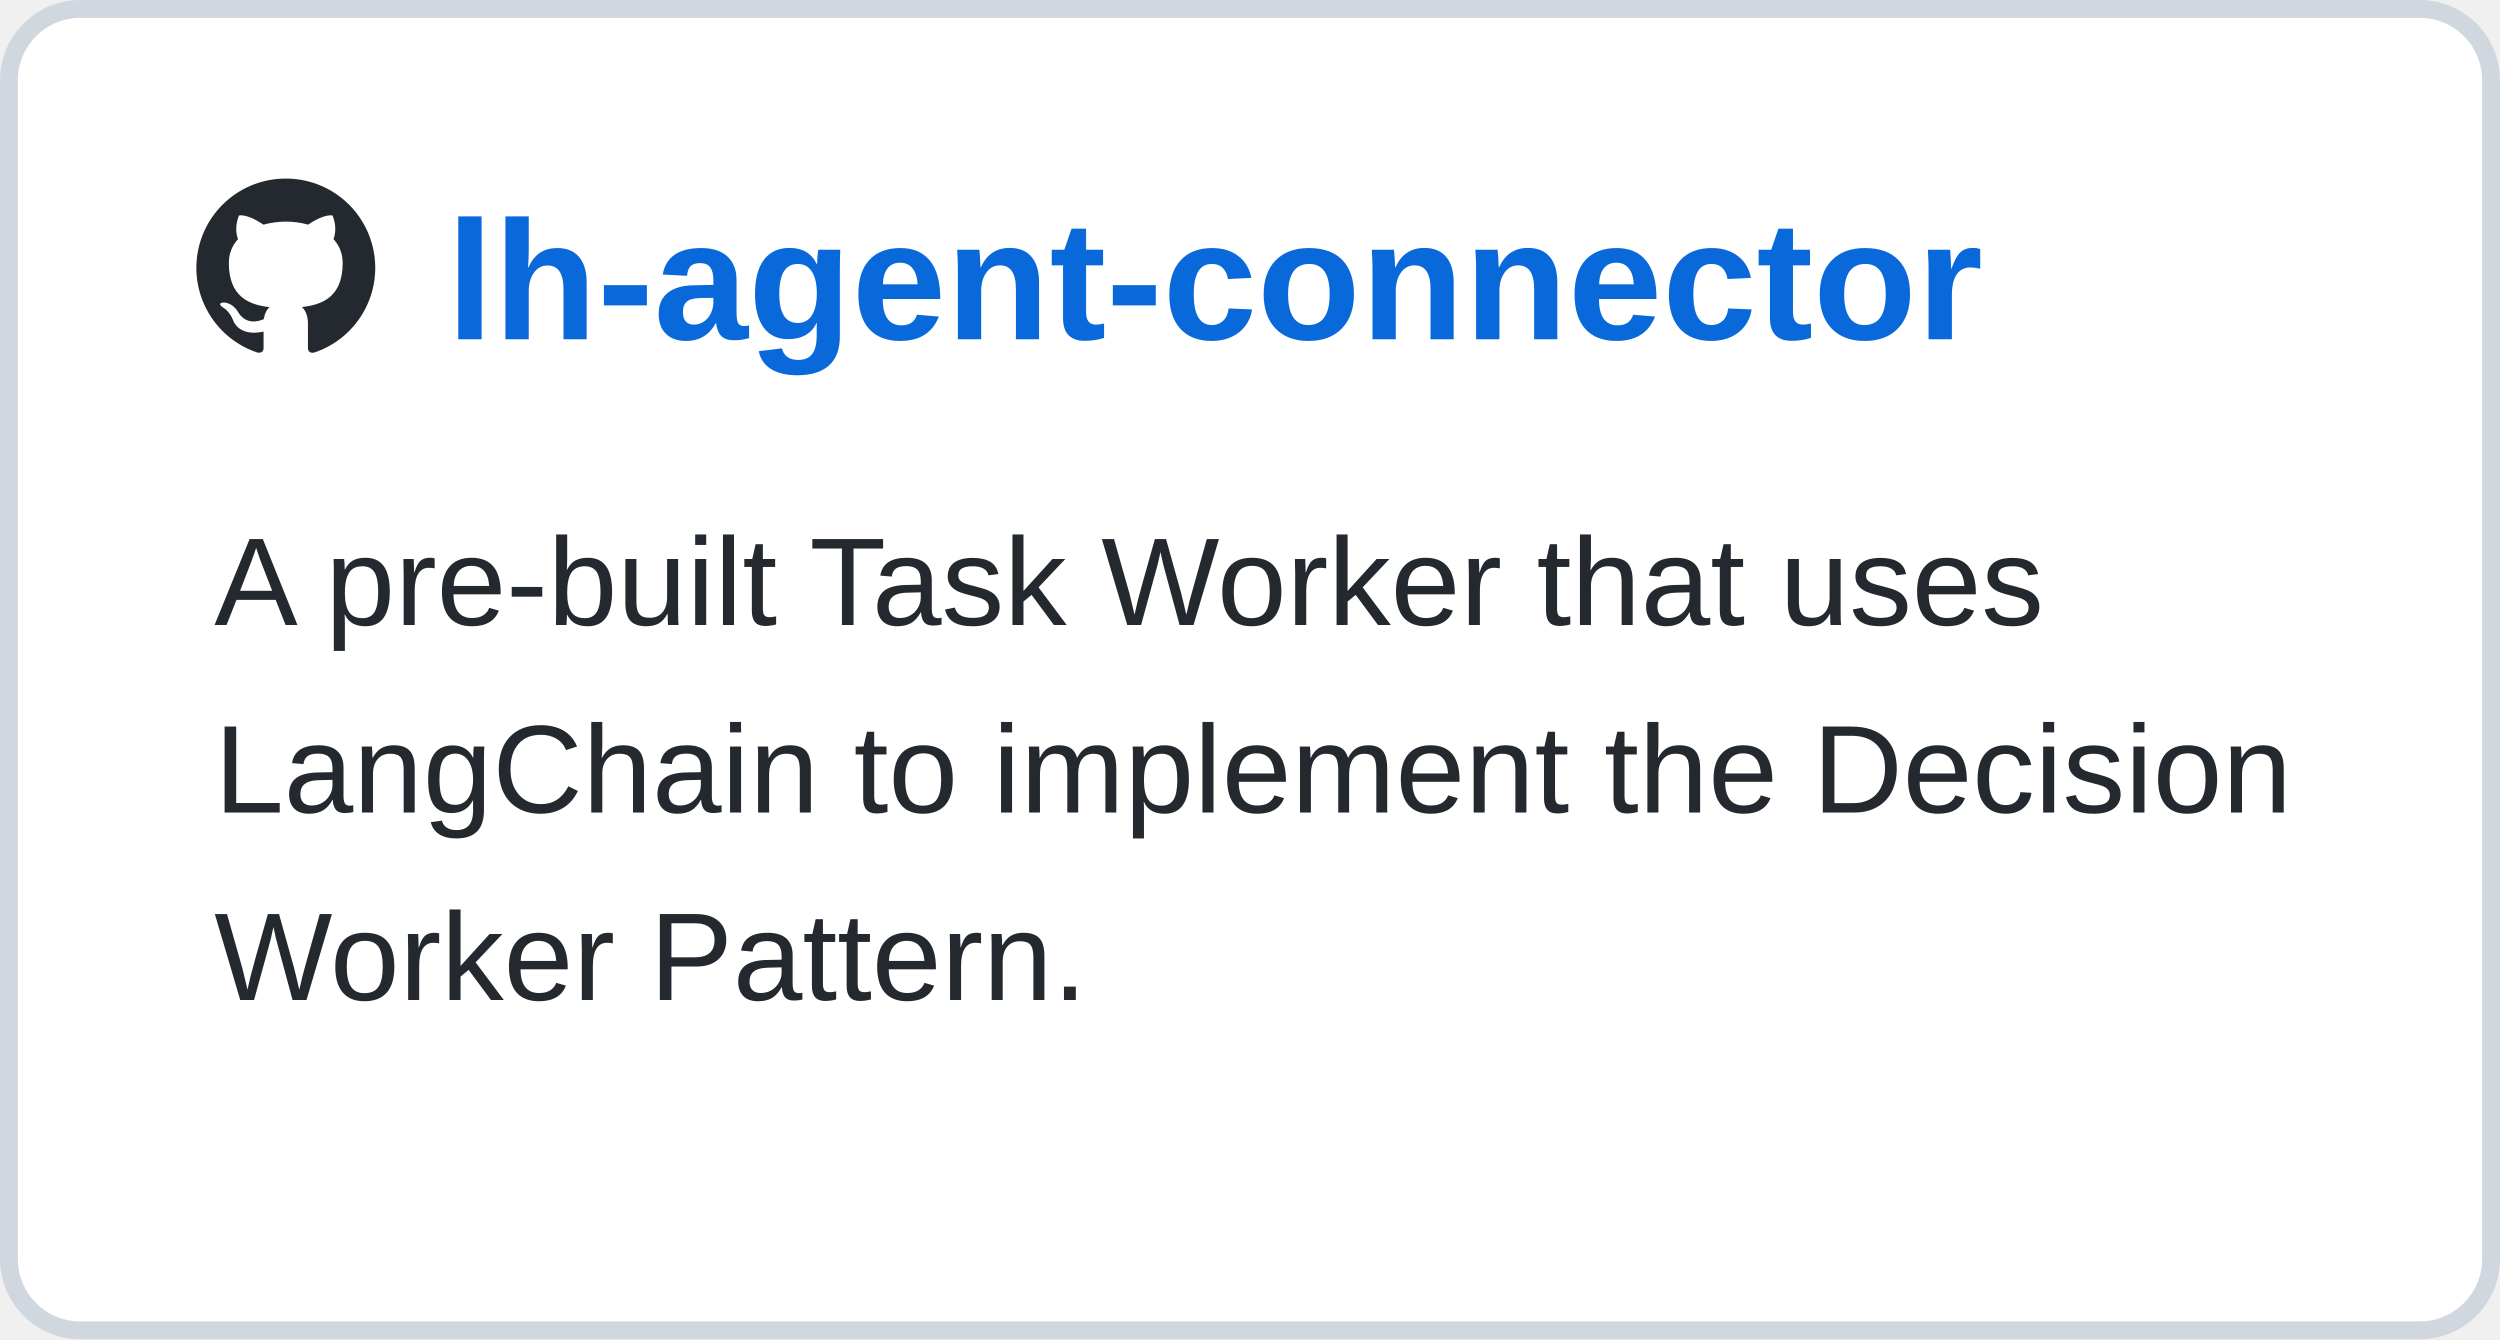
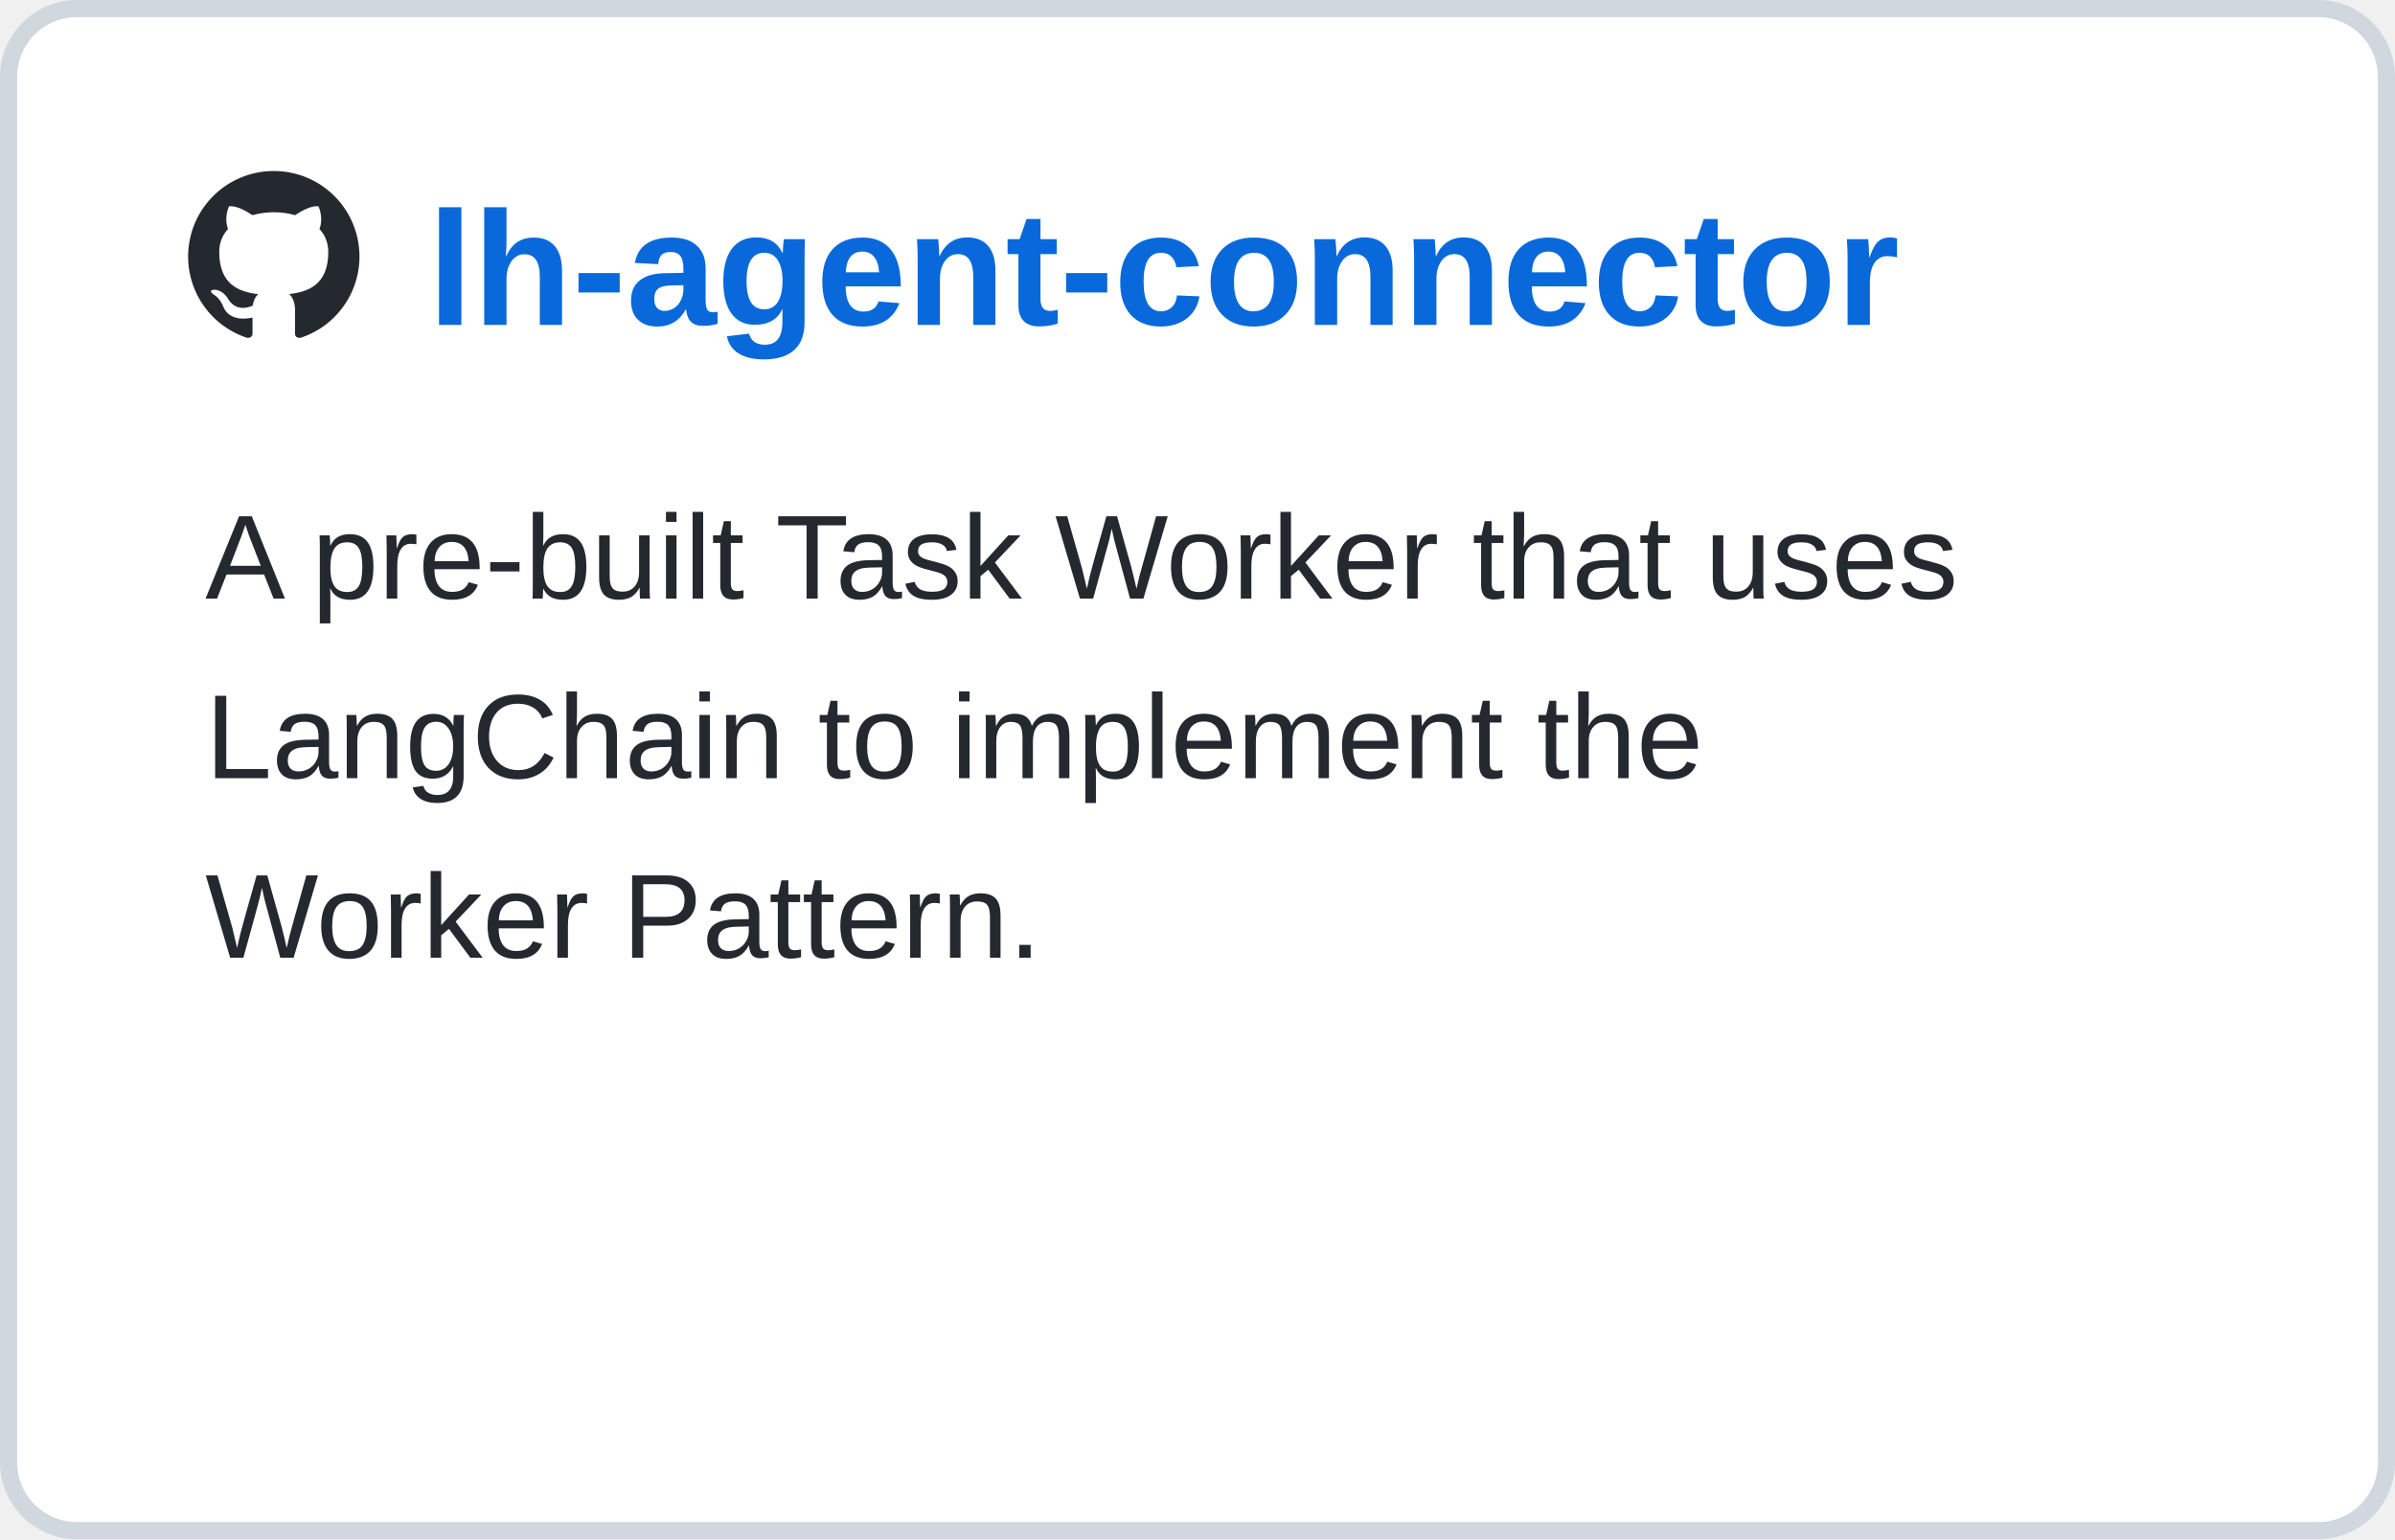
- <svg xmlns="http://www.w3.org/2000/svg" width="280" height="150" viewBox="0 0 280 150">
-   <rect x="1" y="1" width="278" height="148" rx="8" fill="#fff" stroke="#d0d7de" stroke-width="2" />
+ <svg xmlns="http://www.w3.org/2000/svg" width="280" height="180" viewBox="0 0 280 180">
+   <rect x="1" y="1" width="278" height="178" rx="8" fill="#fff" stroke="#d0d7de" stroke-width="2" />
  <g font-family="Arial, sans-serif">
    <path d="M32 20a10 10 0 0 0-3.16 19.49c.5.09.68-.22.68-.48v-1.87c-2.78.6-3.37-1.18-3.37-1.18-.45-1.16-1.11-1.47-1.11-1.47-.91-.62.07-.61.07-.61 1 .07 1.53 1.03 1.53 1.03.89 1.53 2.34 1.09 2.91.83.09-.65.35-1.09.64-1.34-2.22-.25-4.56-1.11-4.56-4.94 0-1.09.39-1.98 1.03-2.68-.1-.25-.45-1.27.1-2.64 0 0 .84-.27 2.75 1.02A9.56 9.56 0 0 1 32 24.82c.85 0 1.7.11 2.5.34 1.91-1.29 2.75-1.02 2.75-1.02.55 1.37.2 2.39.1 2.64.64.7 1.03 1.59 1.03 2.68 0 3.84-2.34 4.68-4.57 4.93.36.31.68.92.68 1.86v2.76c0 .27.18.58.69.48A10 10 0 0 0 32 20Z" fill="#24292f" />
    <text x="50" y="38" fill="#0969da" font-size="19" font-weight="600">lh-agent-connector</text>
    <text x="24" y="70" fill="#24292f" font-size="14">
      <tspan x="24" dy="0">A pre-built Task Worker that uses</tspan>
-       <tspan x="24" dy="21">LangChain to implement the Decision</tspan>
+       <tspan x="24" dy="21">LangChain to implement the</tspan>
      <tspan x="24" dy="21">Worker Pattern.</tspan>
    </text>
  </g>
</svg>
